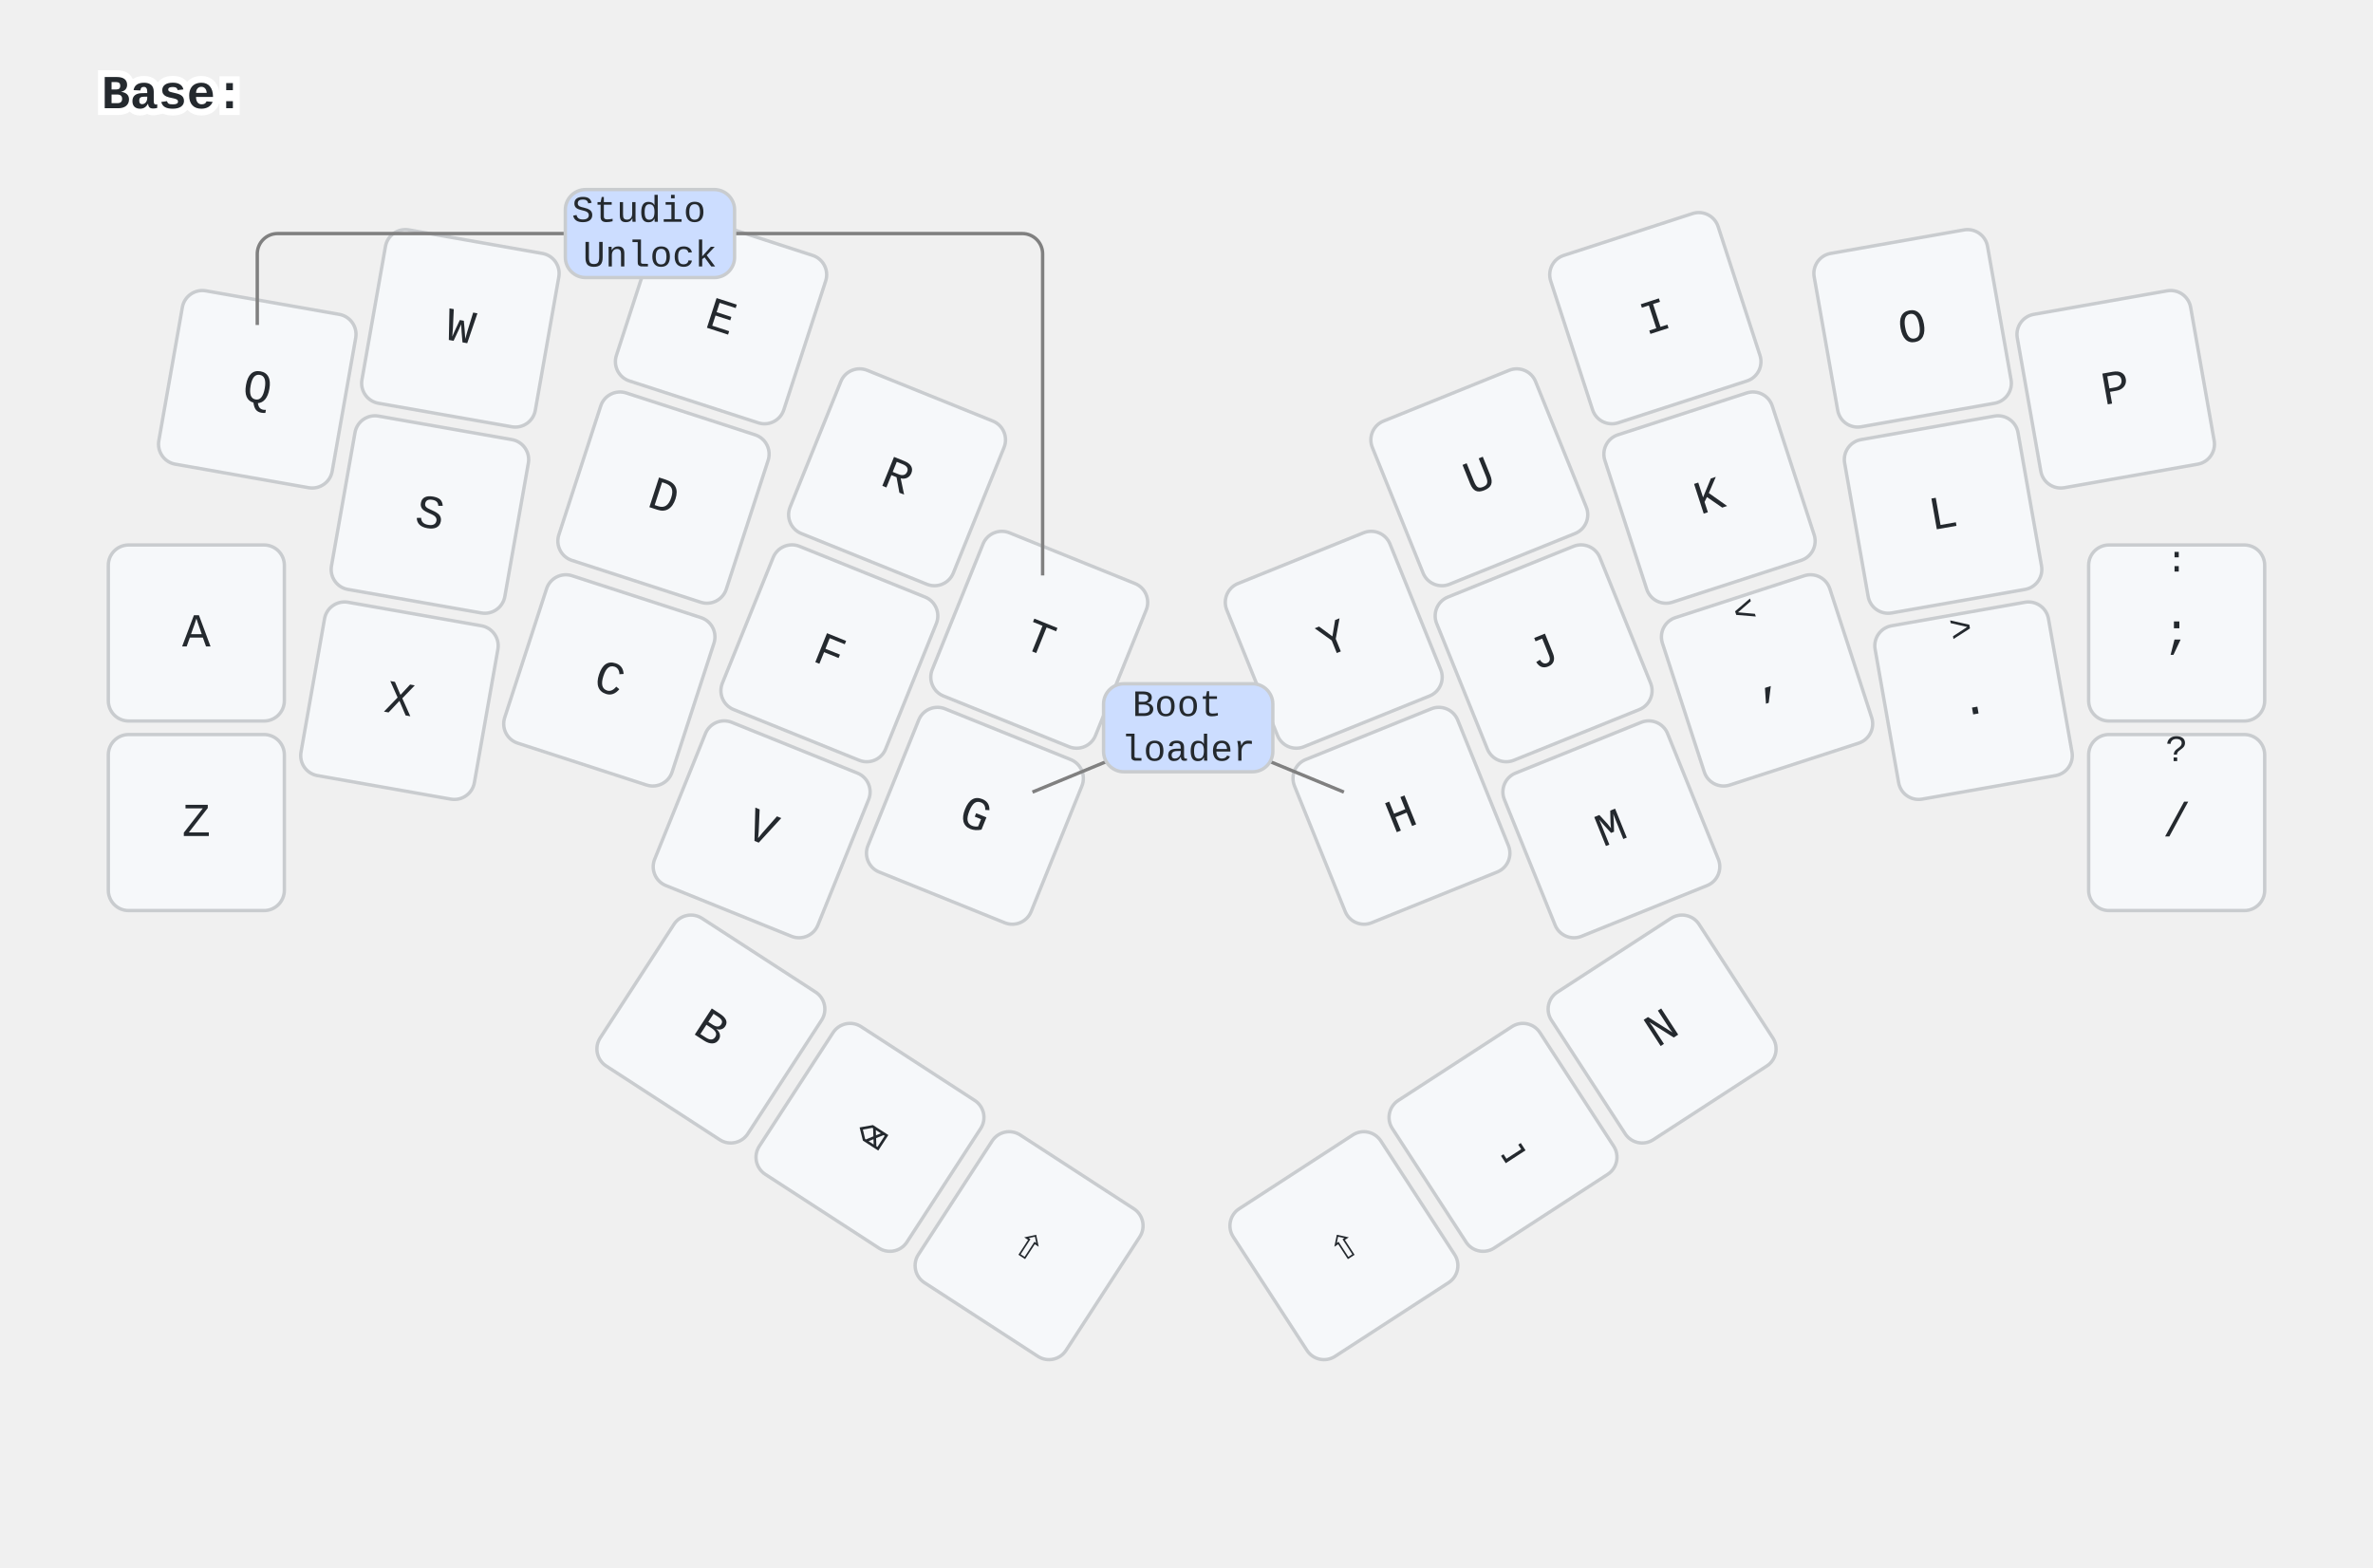
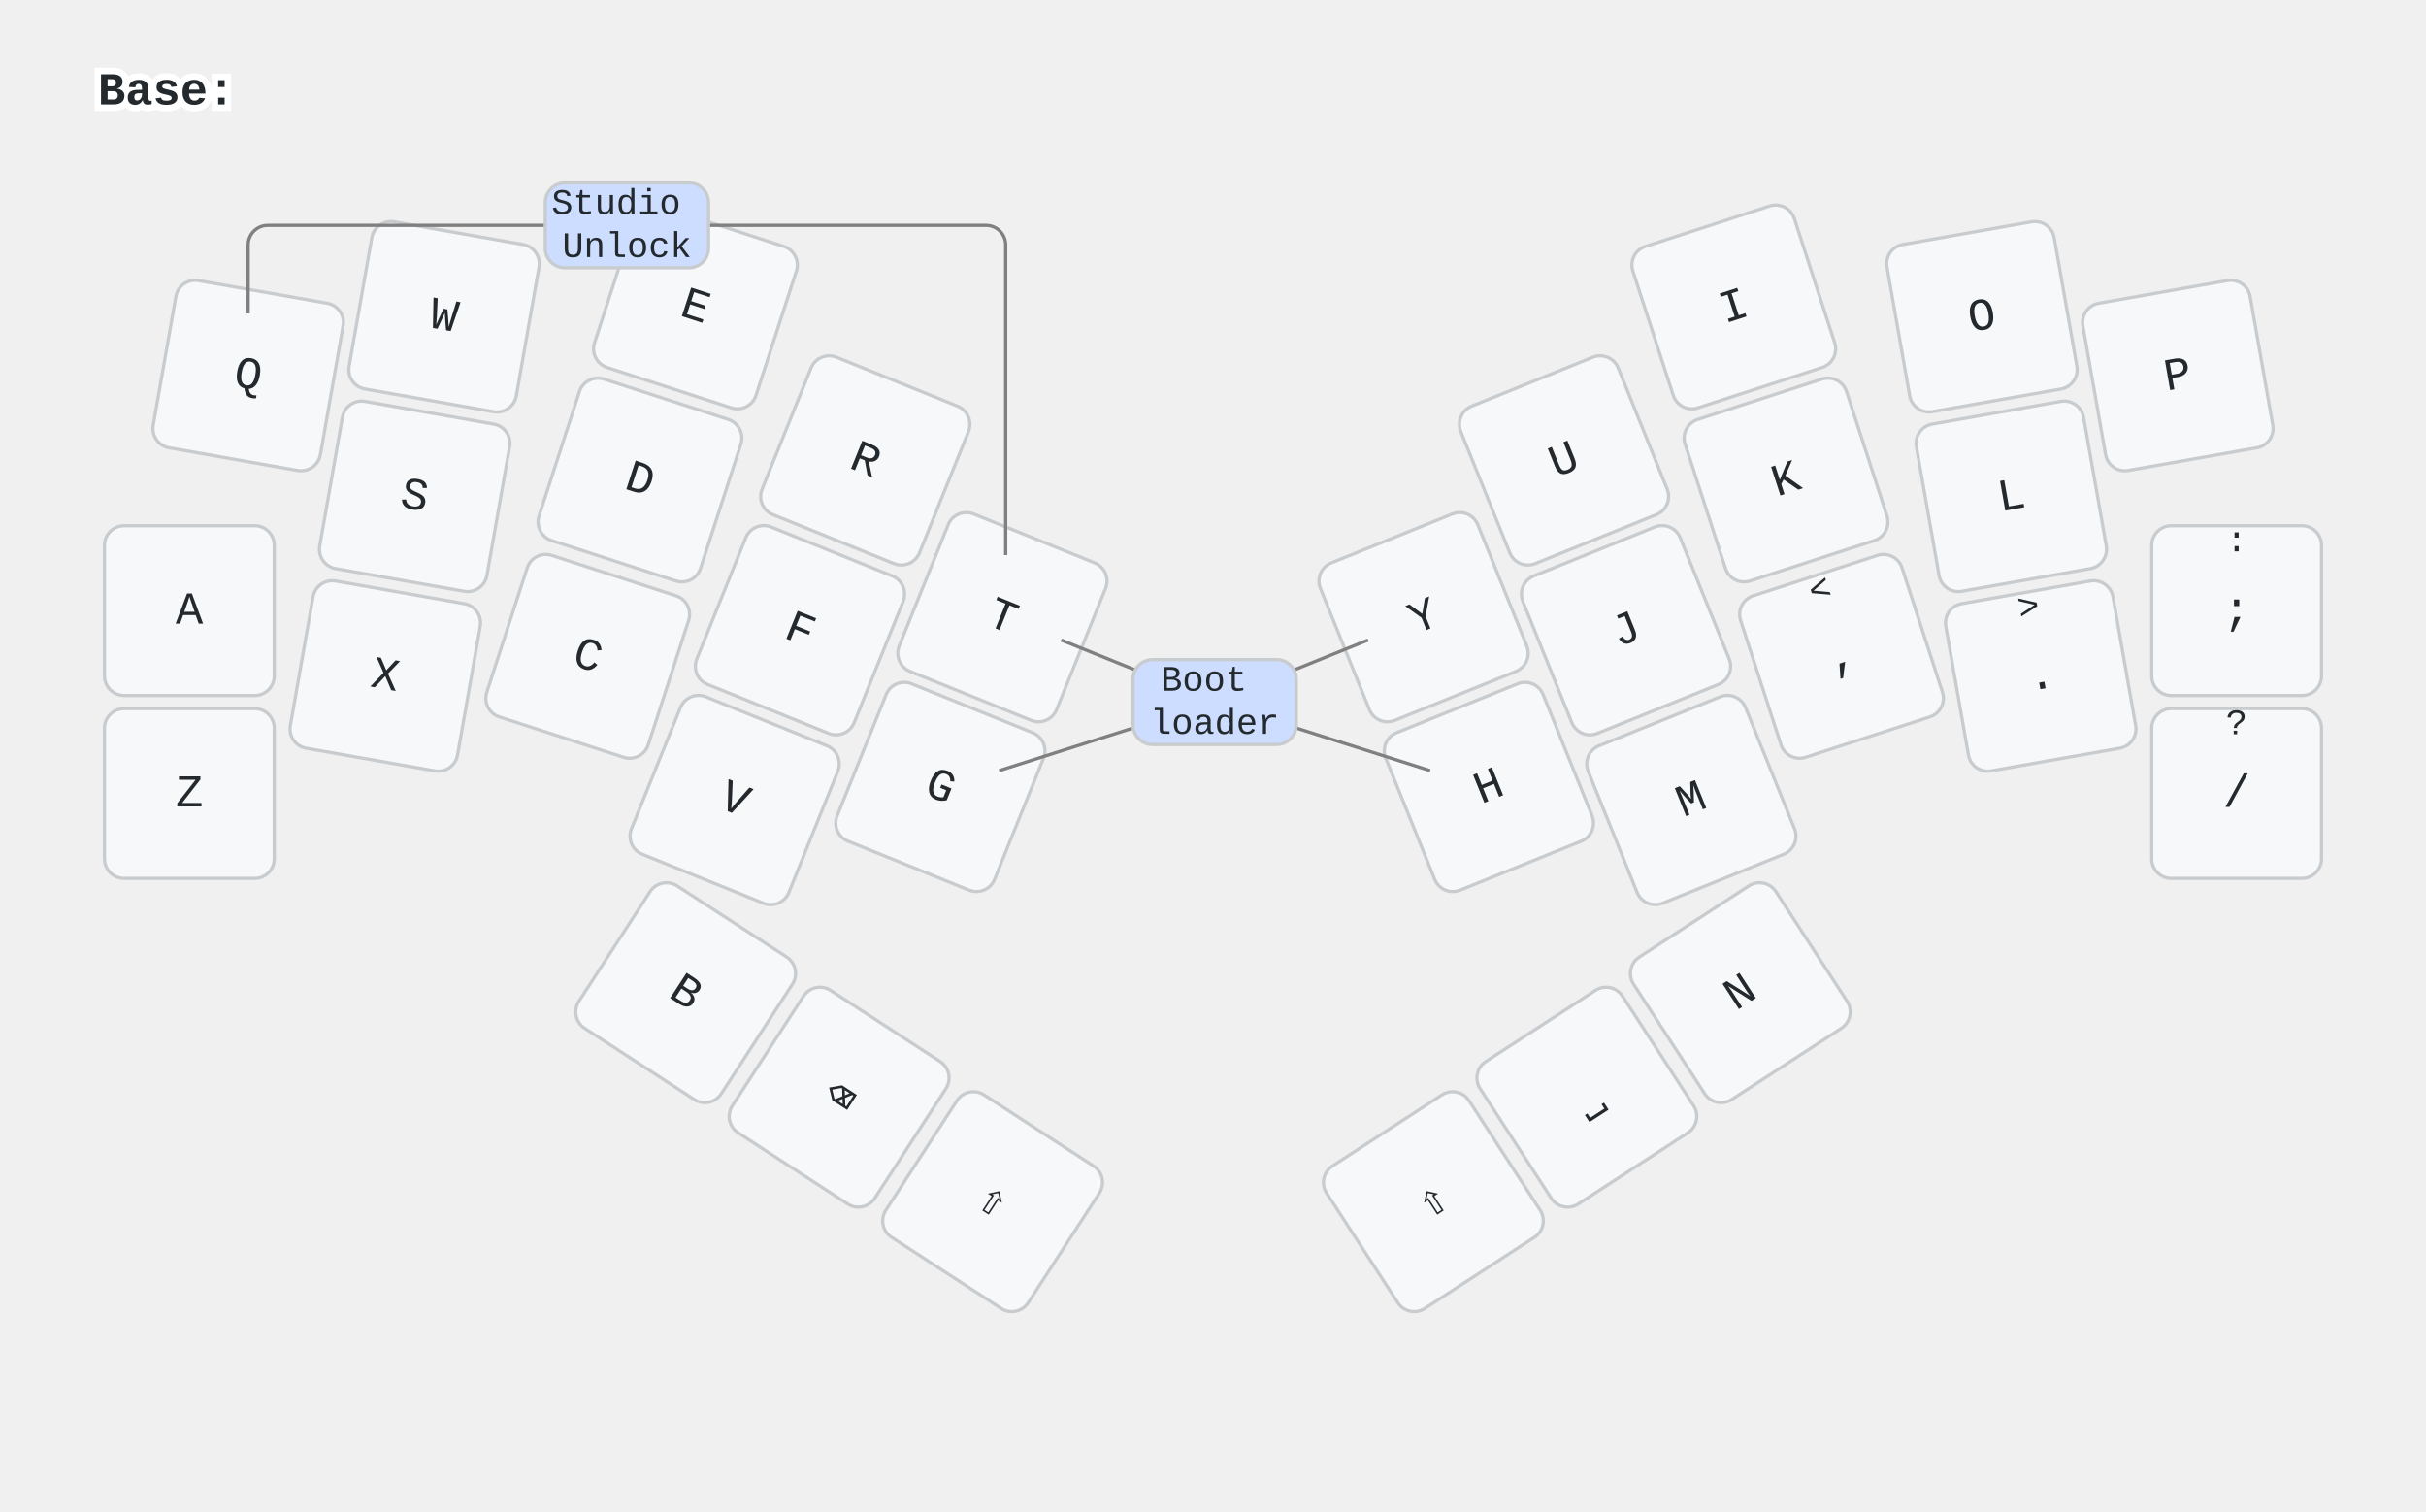
- <svg xmlns="http://www.w3.org/2000/svg" width="701" height="463" viewBox="0 0 701 463" class="keymap">
+ <svg xmlns="http://www.w3.org/2000/svg" width="743" height="463" viewBox="0 0 743 463" class="keymap">
  <style>/* inherit to force styles through use tags */
svg path {
    fill: inherit;
}

/* font and background color specifications */
svg.keymap {
    font-family: SFMono-Regular,Consolas,Liberation Mono,Menlo,monospace;
    font-size: 14px;
    font-kerning: normal;
    text-rendering: optimizeLegibility;
    fill: #24292e;
}

/* default key styling */
rect.key {
    fill: #f6f8fa;
}

rect.key, rect.combo {
    stroke: #c9cccf;
    stroke-width: 1;
}

/* default key side styling, only used is draw_key_sides is set */
rect.side {
    filter: brightness(90%);
}

/* color accent for combo boxes */
rect.combo, rect.combo-separate {
    fill: #cdf;
}

/* color accent for held keys */
rect.held, rect.combo.held {
    fill: #fdd;
}

/* color accent for ghost (optional) keys */
rect.ghost, rect.combo.ghost {
    stroke-dasharray: 4, 4;
    stroke-width: 2;
}

text {
    text-anchor: middle;
    dominant-baseline: middle;
}

/* styling for layer labels */
text.label {
    font-weight: bold;
    text-anchor: start;
    stroke: white;
    stroke-width: 4;
    paint-order: stroke;
}

/* styling for optional footer */
text.footer {
    text-anchor: end;
    dominant-baseline: auto;
    stroke: white;
    stroke-width: 4;
    paint-order: stroke;
}

/* styling for combo tap, and key non-tap label text */
text.combo, text.hold, text.shifted, text.left, text.right, text.tl, text.tr, text.bl, text.br {
    font-size: 11px;
}

text.hold, text.bl, text.br {
    text-anchor: middle;
    dominant-baseline: auto;
}

text.shifted, text.tl, text.tr {
    text-anchor: middle;
    dominant-baseline: hanging;
}

text.left, text.tl, text.bl {
    text-anchor: start;
}

text.right, text.tr, text.br {
    text-anchor: end;
}

text.layer-activator {
    text-decoration: underline;
}

/* styling for hold/shifted label text in combo box */
text.combo.hold, text.combo.shifted, text.combo.left, text.combo.right {
    font-size: 8px;
}

/* lighter symbol for transparent keys */
text.trans {
    fill: #7b7e81;
}

/* styling for combo dendrons */
path.combo {
    stroke-width: 1;
    stroke: gray;
    fill: none;
}

/* Start Tabler Icons Cleanup */
/* cannot use height/width with glyphs */
.icon-tabler &gt; path {
    fill: inherit;
    stroke: inherit;
    stroke-width: 2;
}
/* hide tabler's default box */
.icon-tabler &gt; path[stroke="none"][fill="none"] {
    visibility: hidden;
}
/* End Tabler Icons Cleanup */
</style>
  <g transform="translate(30, 0)" class="layer-Base">
    <text x="0" y="28" class="label" id="Base">Base:</text>
    <g transform="translate(0, 59)">
      <g transform="translate(46, 56) rotate(10.0)" class="key keypos-0">
        <rect rx="6" ry="6" x="-26" y="-26" width="52" height="52" class="key" />
        <text x="0" y="0" class="key tap">Q</text>
      </g>
      <g transform="translate(106, 38) rotate(10.0)" class="key keypos-1">
        <rect rx="6" ry="6" x="-26" y="-26" width="52" height="52" class="key" />
        <text x="0" y="0" class="key tap">W</text>
      </g>
      <g transform="translate(183, 35) rotate(18.0)" class="key keypos-2">
        <rect rx="6" ry="6" x="-26" y="-26" width="52" height="52" class="key" />
        <text x="0" y="0" class="key tap">E</text>
      </g>
      <g transform="translate(235, 82) rotate(22.0)" class="key keypos-3">
        <rect rx="6" ry="6" x="-26" y="-26" width="52" height="52" class="key" />
        <text x="0" y="0" class="key tap">R</text>
      </g>
      <g transform="translate(277, 130) rotate(22.0)" class="key keypos-4">
        <rect rx="6" ry="6" x="-26" y="-26" width="52" height="52" class="key" />
        <text x="0" y="0" class="key tap">T</text>
      </g>
-       <g transform="translate(364, 130) rotate(-22.0)" class="key keypos-5">
+       <g transform="translate(406, 130) rotate(-22.0)" class="key keypos-5">
        <rect rx="6" ry="6" x="-26" y="-26" width="52" height="52" class="key" />
        <text x="0" y="0" class="key tap">Y</text>
      </g>
-       <g transform="translate(407, 82) rotate(-22.0)" class="key keypos-6">
+       <g transform="translate(449, 82) rotate(-22.0)" class="key keypos-6">
        <rect rx="6" ry="6" x="-26" y="-26" width="52" height="52" class="key" />
        <text x="0" y="0" class="key tap">U</text>
      </g>
-       <g transform="translate(459, 35) rotate(-18.0)" class="key keypos-7">
+       <g transform="translate(501, 35) rotate(-18.0)" class="key keypos-7">
        <rect rx="6" ry="6" x="-26" y="-26" width="52" height="52" class="key" />
        <text x="0" y="0" class="key tap">I</text>
      </g>
-       <g transform="translate(535, 38) rotate(-10.0)" class="key keypos-8">
+       <g transform="translate(577, 38) rotate(-10.0)" class="key keypos-8">
        <rect rx="6" ry="6" x="-26" y="-26" width="52" height="52" class="key" />
        <text x="0" y="0" class="key tap">O</text>
      </g>
-       <g transform="translate(595, 56) rotate(-10.0)" class="key keypos-9">
+       <g transform="translate(637, 56) rotate(-10.0)" class="key keypos-9">
        <rect rx="6" ry="6" x="-26" y="-26" width="52" height="52" class="key" />
        <text x="0" y="0" class="key tap">P</text>
      </g>
      <g transform="translate(28, 128)" class="key keypos-10">
        <rect rx="6" ry="6" x="-26" y="-26" width="52" height="52" class="key" />
        <text x="0" y="0" class="key tap">A</text>
      </g>
      <g transform="translate(97, 93) rotate(10.0)" class="key keypos-11">
        <rect rx="6" ry="6" x="-26" y="-26" width="52" height="52" class="key" />
        <text x="0" y="0" class="key tap">S</text>
      </g>
      <g transform="translate(166, 88) rotate(18.0)" class="key keypos-12">
        <rect rx="6" ry="6" x="-26" y="-26" width="52" height="52" class="key" />
        <text x="0" y="0" class="key tap">D</text>
      </g>
      <g transform="translate(215, 134) rotate(22.0)" class="key keypos-13">
        <rect rx="6" ry="6" x="-26" y="-26" width="52" height="52" class="key" />
        <text x="0" y="0" class="key tap">F</text>
      </g>
      <g transform="translate(258, 182) rotate(22.0)" class="key keypos-14">
        <rect rx="6" ry="6" x="-26" y="-26" width="52" height="52" class="key" />
        <text x="0" y="0" class="key tap">G</text>
      </g>
-       <g transform="translate(384, 182) rotate(-22.0)" class="key keypos-15">
+       <g transform="translate(426, 182) rotate(-22.0)" class="key keypos-15">
        <rect rx="6" ry="6" x="-26" y="-26" width="52" height="52" class="key" />
        <text x="0" y="0" class="key tap">H</text>
      </g>
-       <g transform="translate(426, 134) rotate(-22.0)" class="key keypos-16">
+       <g transform="translate(468, 134) rotate(-22.0)" class="key keypos-16">
        <rect rx="6" ry="6" x="-26" y="-26" width="52" height="52" class="key" />
        <text x="0" y="0" class="key tap">J</text>
      </g>
-       <g transform="translate(475, 88) rotate(-18.0)" class="key keypos-17">
+       <g transform="translate(517, 88) rotate(-18.0)" class="key keypos-17">
        <rect rx="6" ry="6" x="-26" y="-26" width="52" height="52" class="key" />
        <text x="0" y="0" class="key tap">K</text>
      </g>
-       <g transform="translate(544, 93) rotate(-10.0)" class="key keypos-18">
+       <g transform="translate(586, 93) rotate(-10.0)" class="key keypos-18">
        <rect rx="6" ry="6" x="-26" y="-26" width="52" height="52" class="key" />
        <text x="0" y="0" class="key tap">L</text>
      </g>
-       <g transform="translate(613, 128)" class="key keypos-19">
+       <g transform="translate(655, 128)" class="key keypos-19">
        <rect rx="6" ry="6" x="-26" y="-26" width="52" height="52" class="key" />
        <text x="0" y="0" class="key tap">;</text>
        <text x="0" y="-24" class="key shifted">:</text>
      </g>
      <g transform="translate(28, 184)" class="key keypos-20">
        <rect rx="6" ry="6" x="-26" y="-26" width="52" height="52" class="key" />
        <text x="0" y="0" class="key tap">Z</text>
      </g>
      <g transform="translate(88, 148) rotate(10.0)" class="key keypos-21">
        <rect rx="6" ry="6" x="-26" y="-26" width="52" height="52" class="key" />
        <text x="0" y="0" class="key tap">X</text>
      </g>
      <g transform="translate(150, 142) rotate(18.0)" class="key keypos-22">
        <rect rx="6" ry="6" x="-26" y="-26" width="52" height="52" class="key" />
        <text x="0" y="0" class="key tap">C</text>
      </g>
      <g transform="translate(195, 186) rotate(22.0)" class="key keypos-23">
        <rect rx="6" ry="6" x="-26" y="-26" width="52" height="52" class="key" />
        <text x="0" y="0" class="key tap">V</text>
      </g>
-       <g transform="translate(446, 186) rotate(-22.0)" class="key keypos-24">
+       <g transform="translate(488, 186) rotate(-22.0)" class="key keypos-24">
        <rect rx="6" ry="6" x="-26" y="-26" width="52" height="52" class="key" />
        <text x="0" y="0" class="key tap">M</text>
      </g>
-       <g transform="translate(492, 142) rotate(-18.0)" class="key keypos-25">
+       <g transform="translate(534, 142) rotate(-18.0)" class="key keypos-25">
        <rect rx="6" ry="6" x="-26" y="-26" width="52" height="52" class="key" />
        <text x="0" y="0" class="key tap">,</text>
        <text x="0" y="-24" class="key shifted">&lt;</text>
      </g>
-       <g transform="translate(553, 148) rotate(-10.0)" class="key keypos-26">
+       <g transform="translate(595, 148) rotate(-10.0)" class="key keypos-26">
        <rect rx="6" ry="6" x="-26" y="-26" width="52" height="52" class="key" />
        <text x="0" y="0" class="key tap">.</text>
        <text x="0" y="-24" class="key shifted">&gt;</text>
      </g>
-       <g transform="translate(613, 184)" class="key keypos-27">
+       <g transform="translate(655, 184)" class="key keypos-27">
        <rect rx="6" ry="6" x="-26" y="-26" width="52" height="52" class="key" />
        <text x="0" y="0" class="key tap">/</text>
        <text x="0" y="-24" class="key shifted">?</text>
      </g>
      <g transform="translate(180, 245) rotate(33.0)" class="key keypos-28">
        <rect rx="6" ry="6" x="-26" y="-26" width="52" height="52" class="key" />
        <text x="0" y="0" class="key tap">B</text>
      </g>
      <g transform="translate(227, 277) rotate(33.0)" class="key keypos-29">
        <rect rx="6" ry="6" x="-26" y="-26" width="52" height="52" class="key" />
        <text x="0" y="0" class="key tap">⌫</text>
      </g>
      <g transform="translate(274, 309) rotate(33.0)" class="key keypos-30">
        <rect rx="6" ry="6" x="-26" y="-26" width="52" height="52" class="key" />
        <text x="0" y="0" class="key tap">⇧</text>
      </g>
-       <g transform="translate(367, 309) rotate(-33.0)" class="key keypos-31">
+       <g transform="translate(409, 309) rotate(-33.0)" class="key keypos-31">
        <rect rx="6" ry="6" x="-26" y="-26" width="52" height="52" class="key" />
        <text x="0" y="0" class="key tap">⇧</text>
      </g>
-       <g transform="translate(414, 277) rotate(-33.0)" class="key keypos-32">
+       <g transform="translate(456, 277) rotate(-33.0)" class="key keypos-32">
        <rect rx="6" ry="6" x="-26" y="-26" width="52" height="52" class="key" />
        <text x="0" y="0" class="key tap">⎵</text>
      </g>
-       <g transform="translate(461, 245) rotate(-33.0)" class="key keypos-33">
+       <g transform="translate(503, 245) rotate(-33.0)" class="key keypos-33">
        <rect rx="6" ry="6" x="-26" y="-26" width="52" height="52" class="key" />
        <text x="0" y="0" class="key tap">N</text>
      </g>
      <g class="combo combopos-0">
        <path d="M162,10 h-110 a6.0,6.0 0 0 0 -6.0,6.0 v21" class="combo" />
        <path d="M162,10 h110 a6.0,6.0 0 0 1 6.0,6.0 v95" class="combo" />
        <rect rx="6" ry="6" x="137" y="-3" width="50" height="26" class="combo" />
        <text x="162" y="10" class="combo tap">
          <tspan x="162" dy="-0.6em">Studio</tspan>
          <tspan x="162" dy="1.2em">Unlock</tspan>
        </text>
      </g>
      <g class="combo combopos-1">
-         <path d="M321,156 l-46,19" class="combo" />
-         <path d="M321,156 l46,19" class="combo" />
-         <rect rx="6" ry="6" x="296" y="143" width="50" height="26" class="combo" />
-         <text x="321" y="156" class="combo tap">
-           <tspan x="321" dy="-0.6em">Boot</tspan>
-           <tspan x="321" dy="1.2em">loader</tspan>
+         <path d="M342,156 l-47,-19" class="combo" />
+         <path d="M342,156 l47,-19" class="combo" />
+         <path d="M342,156 l-66,21" class="combo" />
+         <path d="M342,156 l66,21" class="combo" />
+         <rect rx="6" ry="6" x="317" y="143" width="50" height="26" class="combo" />
+         <text x="342" y="156" class="combo tap">
+           <tspan x="342" dy="-0.6em">Boot</tspan>
+           <tspan x="342" dy="1.2em">loader</tspan>
        </text>
      </g>
    </g>
  </g>
</svg>
